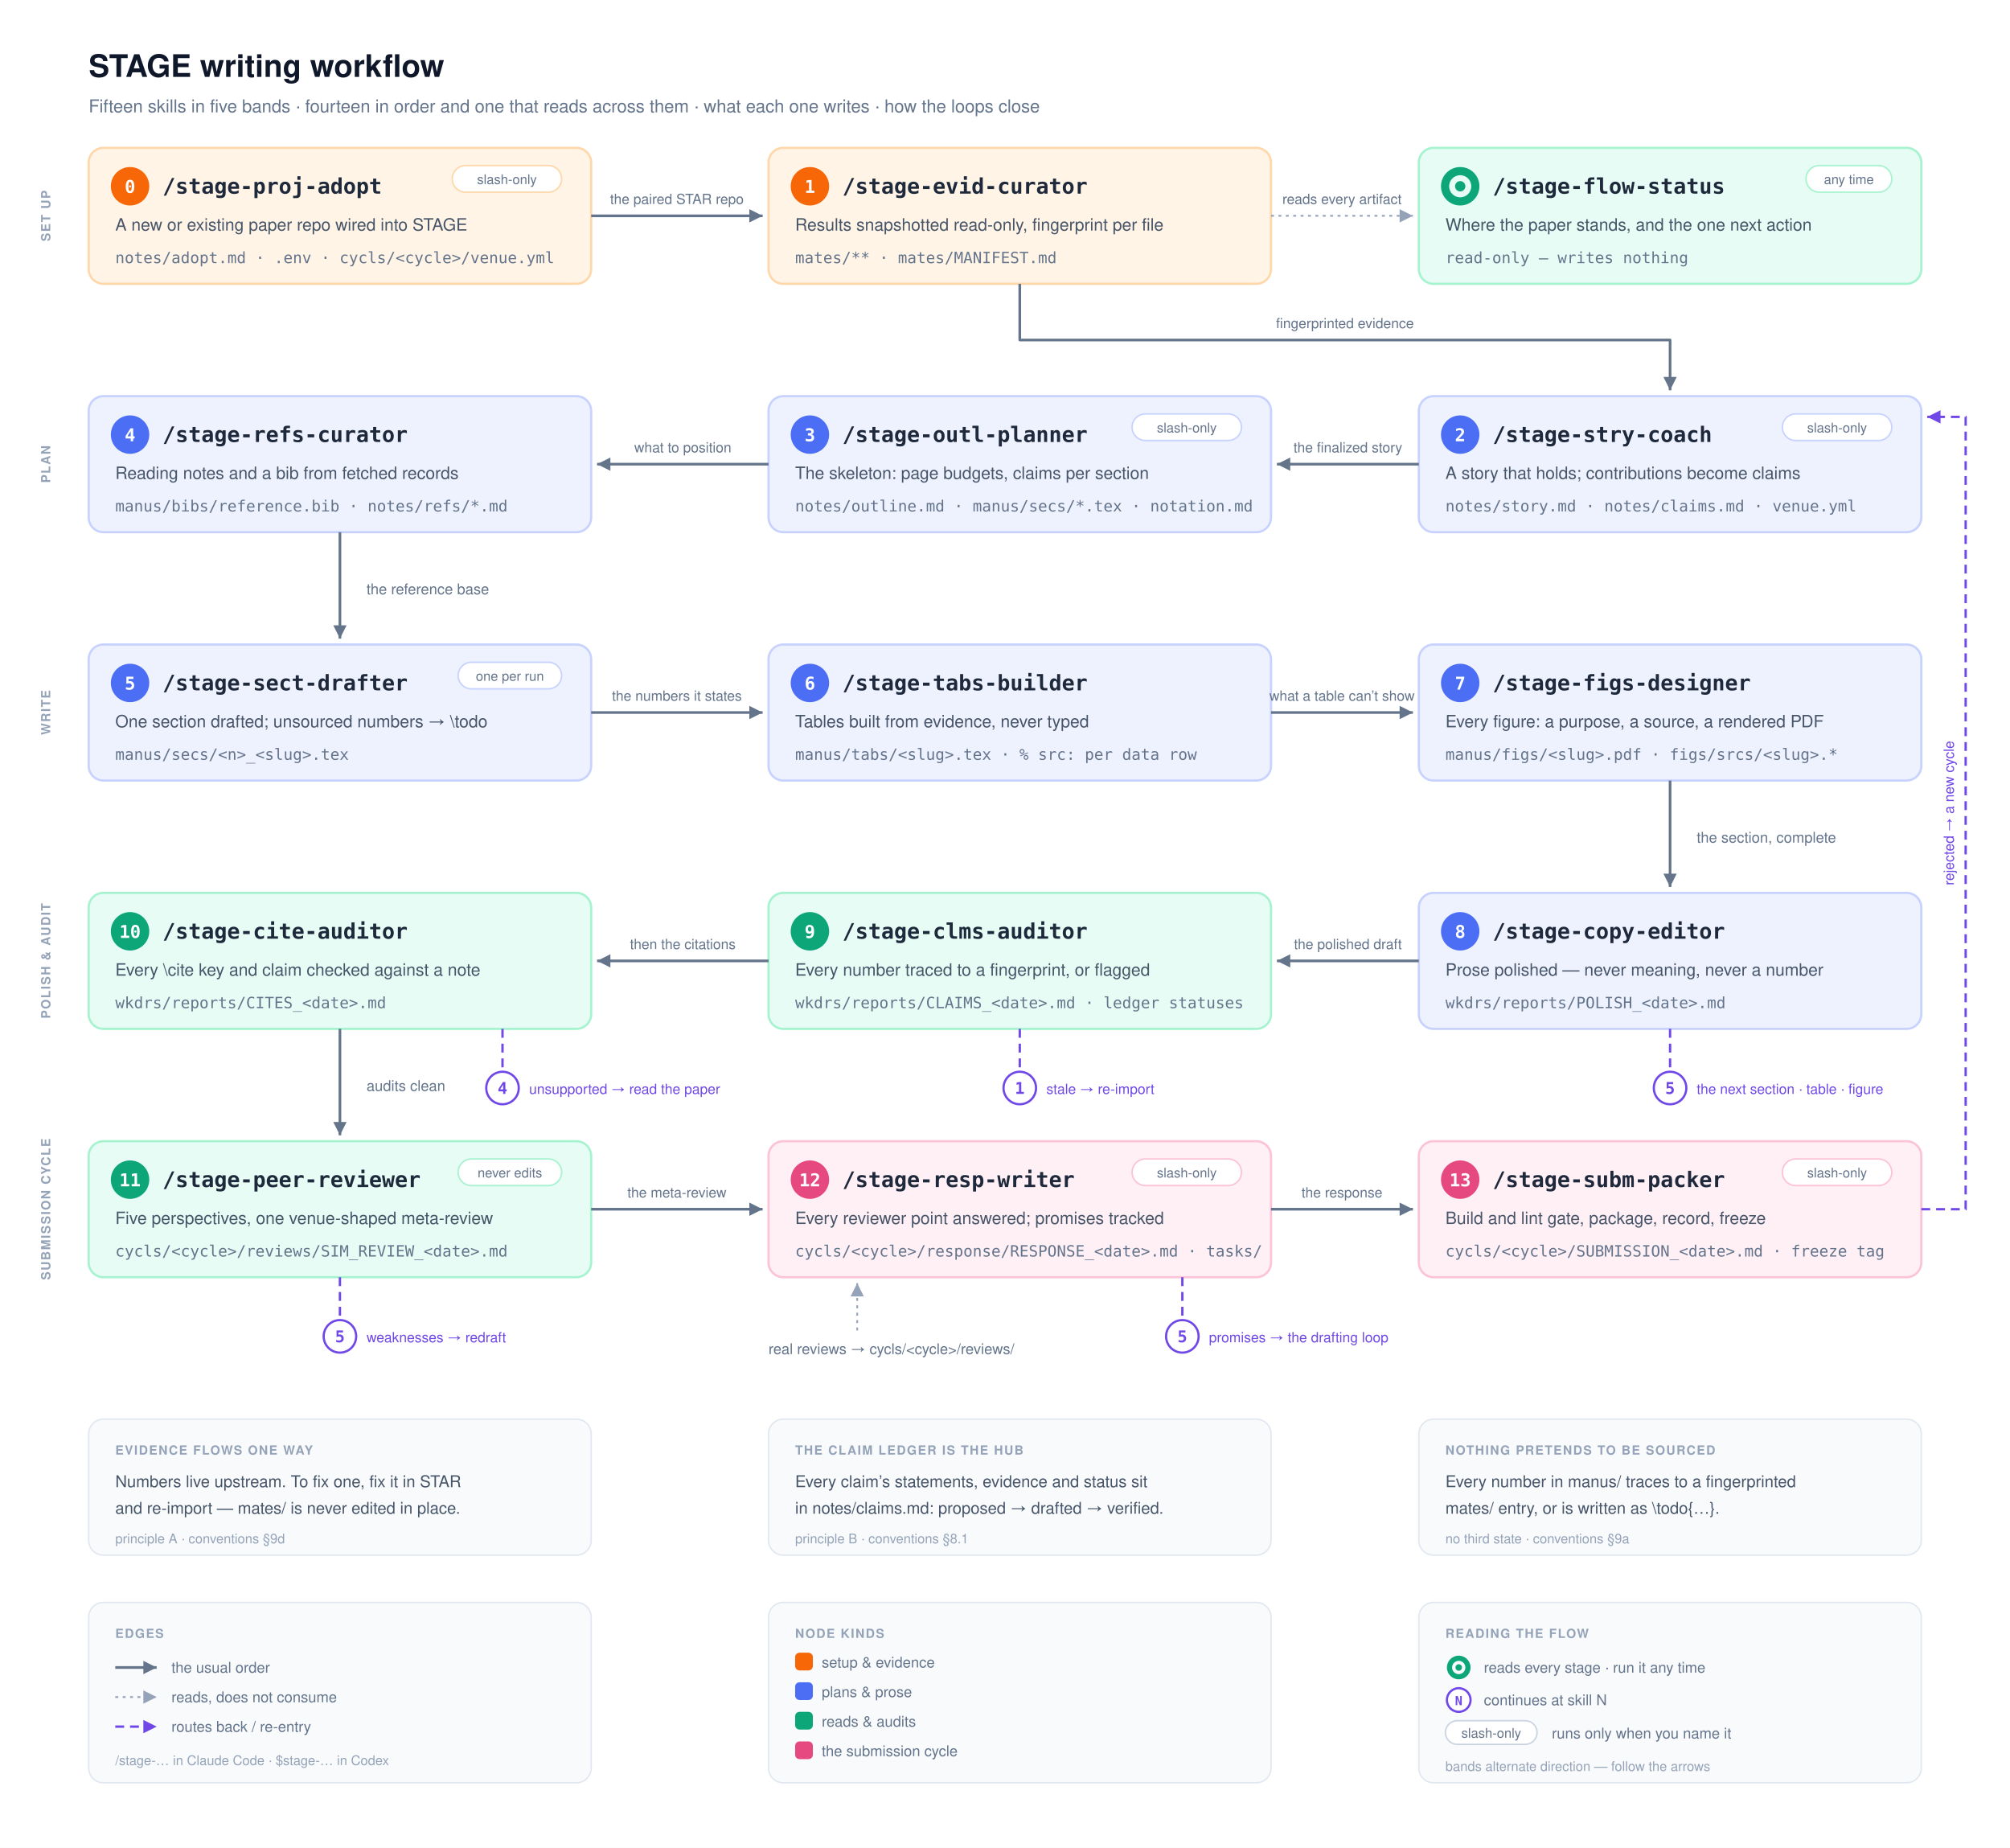
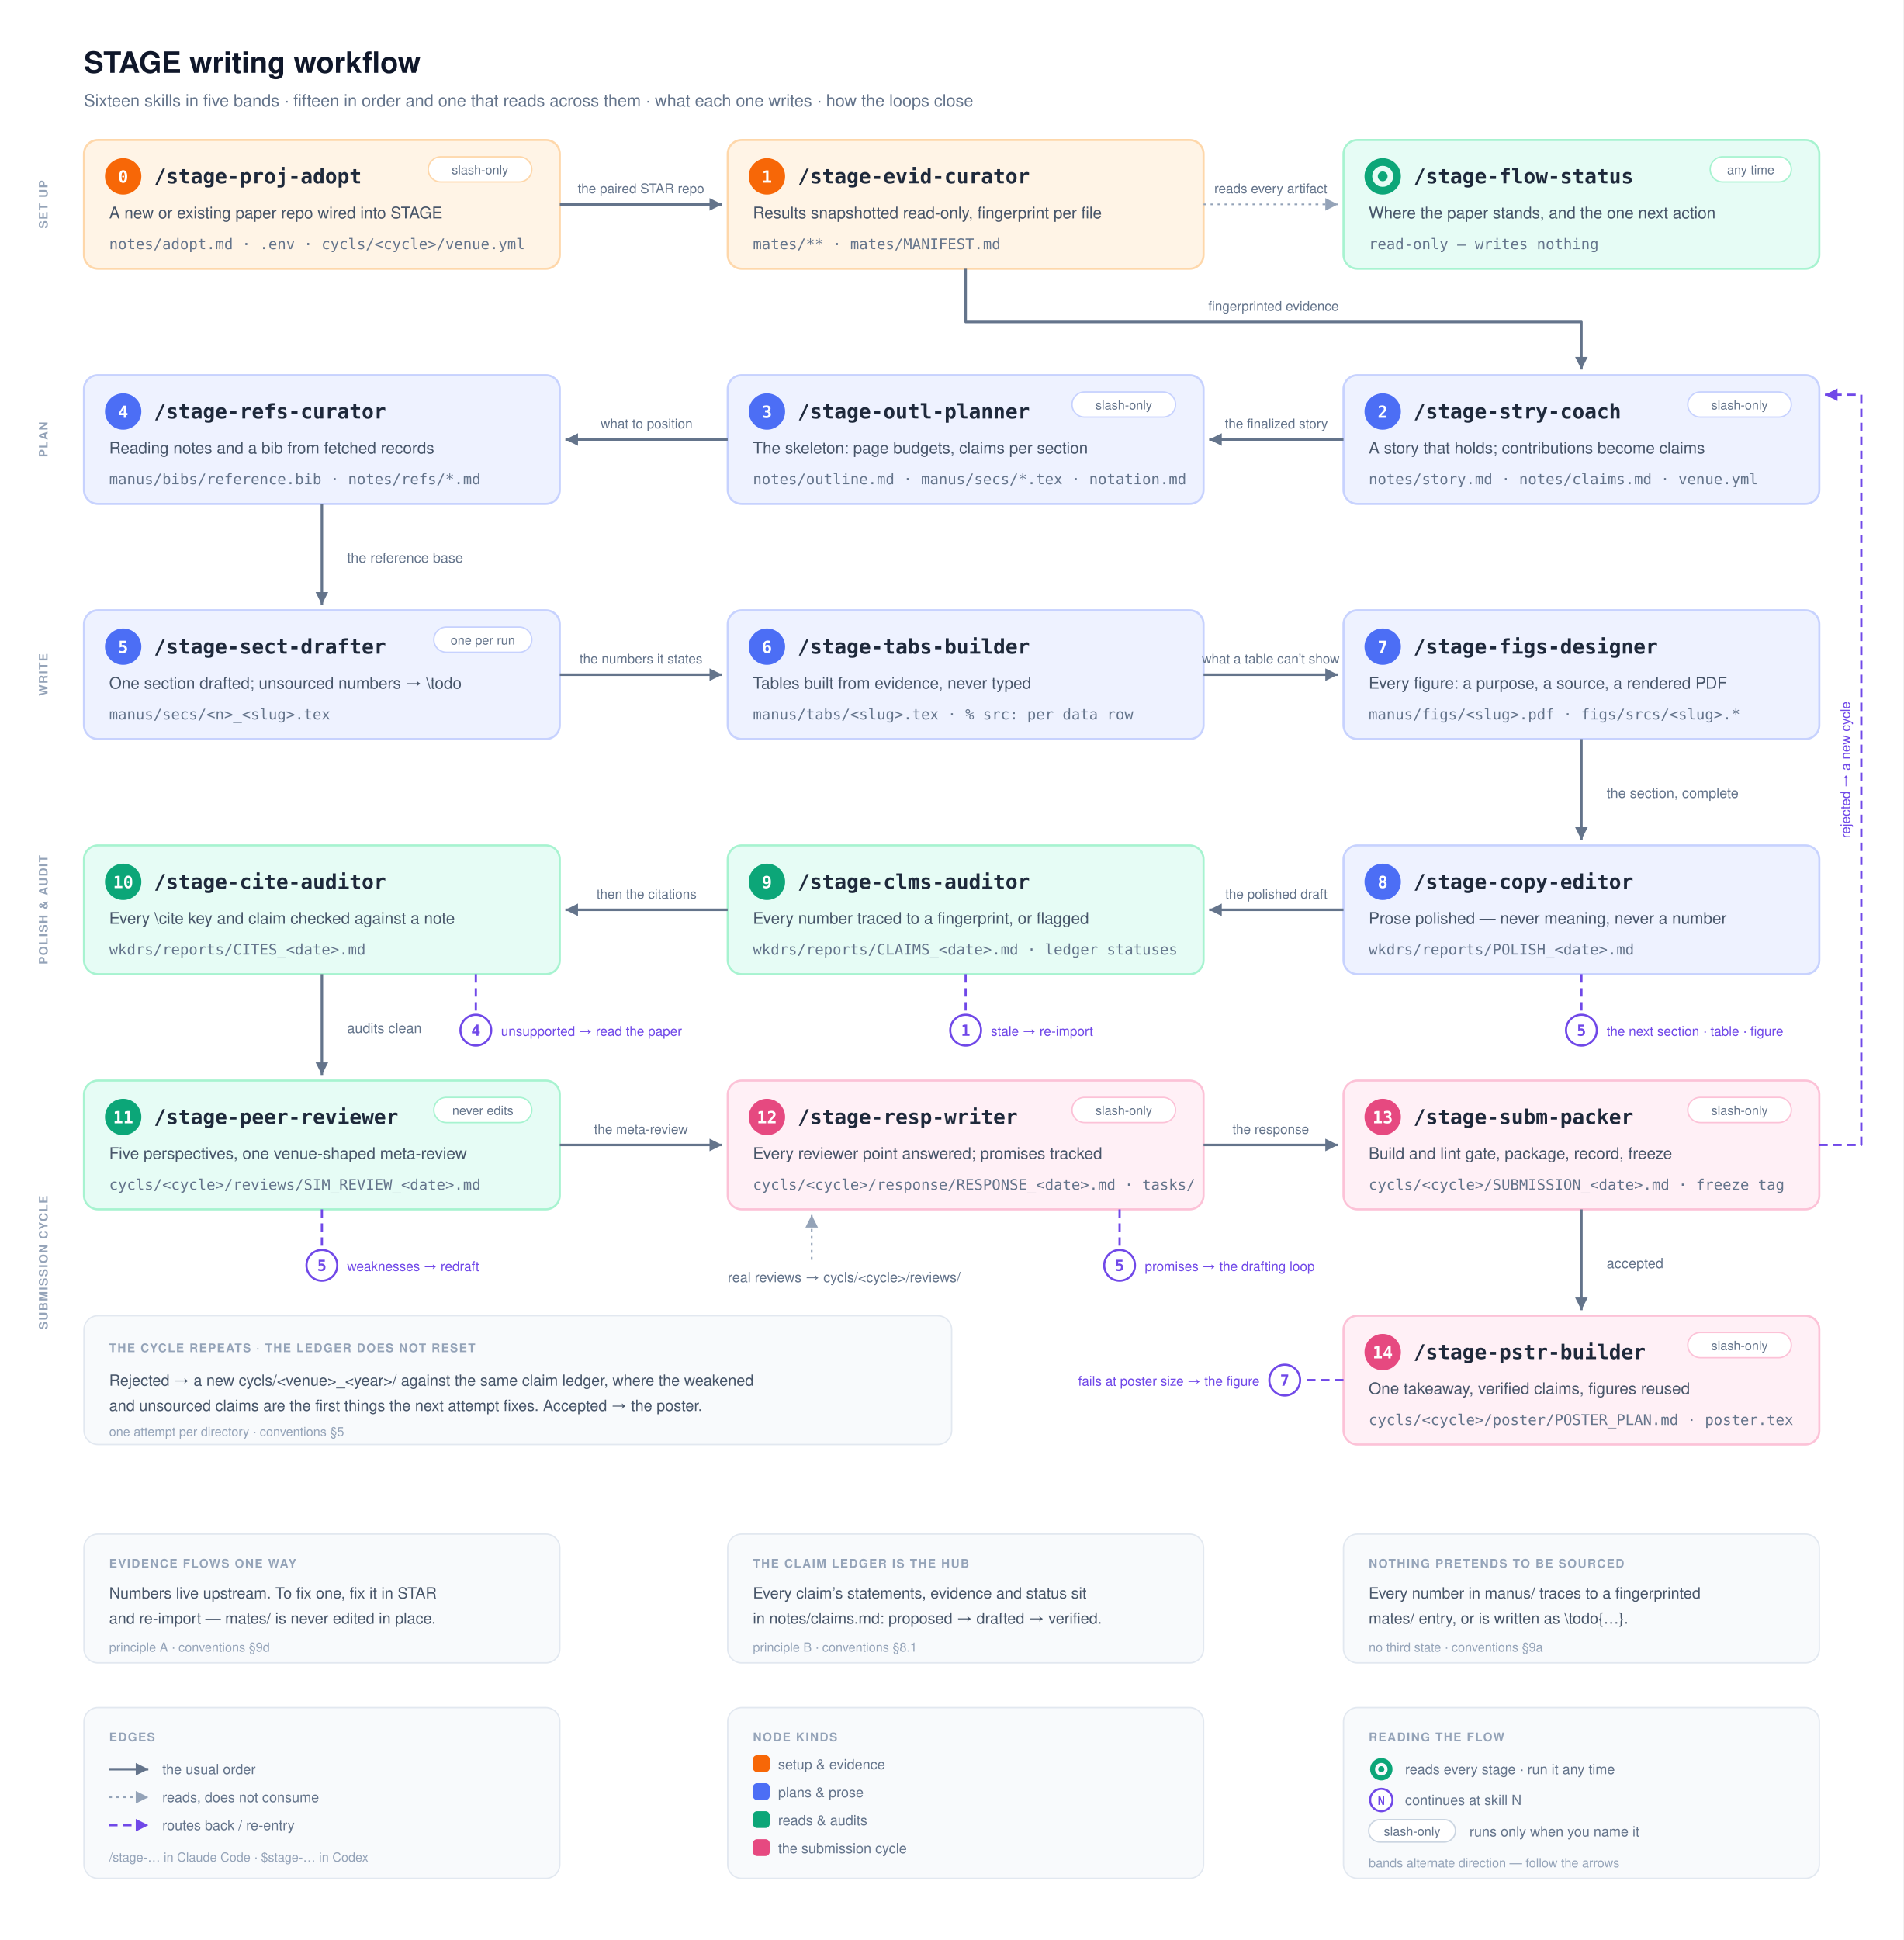
- <svg xmlns="http://www.w3.org/2000/svg" viewBox="0 0 1360 1250" width="1360" height="1250" font-family="-apple-system, BlinkMacSystemFont, 'Segoe UI', Helvetica, Arial, sans-serif">
+ <svg xmlns="http://www.w3.org/2000/svg" viewBox="0 0 1360 1386" width="1360" height="1386" font-family="-apple-system, BlinkMacSystemFont, 'Segoe UI', Helvetica, Arial, sans-serif">
  <defs>
    <style>
      .nt { font-family: Menlo, ui-monospace, SFMono-Regular, Consolas, monospace; font-size: 14.5px; font-weight: 600; fill: #1e293b; }
      .np { font-size: 11.5px; fill: #475569; }
      .no { font-family: Menlo, ui-monospace, SFMono-Regular, Consolas, monospace; font-size: 10.5px; fill: #64748b; }
      .bn { font-family: Menlo, ui-monospace, SFMono-Regular, Consolas, monospace; font-size: 12px; font-weight: 700; fill: #ffffff; text-anchor: middle; }
      .tag { font-size: 9px; fill: #64748b; text-anchor: middle; }
      .el { font-size: 10px; fill: #64748b; }
      .elc { font-size: 9.5px; fill: #64748b; text-anchor: middle; }
      .lv { font-size: 9.5px; fill: #7048e8; }
      .lvc { font-size: 9.5px; fill: #7048e8; text-anchor: middle; }
      .spine { fill: none; stroke: #64748b; stroke-width: 1.8; stroke-linejoin: round; }
      .loop { fill: none; stroke: #7048e8; stroke-width: 1.6; stroke-dasharray: 6 4; stroke-linejoin: round; }
      .stub { fill: none; stroke: #7048e8; stroke-width: 1.6; stroke-dasharray: 6 4; }
      .read { fill: none; stroke: #94a3b8; stroke-width: 1.2; stroke-dasharray: 2 3; stroke-linejoin: round; }
      .ah { fill: #64748b; }
      .ahr { fill: #94a3b8; }
      .ahv { fill: #7048e8; }
      .jn { font-family: Menlo, ui-monospace, SFMono-Regular, Consolas, monospace; font-size: 11px; font-weight: 700; fill: #7048e8; text-anchor: middle; }
      .lh { font-size: 8.5px; font-weight: 700; fill: #94a3b8; letter-spacing: 0.09em; }
      .bl { font-size: 8.5px; font-weight: 700; fill: #94a3b8; letter-spacing: 0.09em; text-anchor: middle; }
      .ef { font-size: 9px; fill: #94a3b8; }
      .cb { font-size: 11px; fill: #475569; }
    </style>
  </defs>
-   <rect x="0" y="0" width="1360" height="1250" fill="#ffffff" />
+   <rect x="0" y="0" width="1360" height="1386" fill="#ffffff" />
  <text x="60" y="52" font-size="21" font-weight="700" fill="#0f172a">STAGE writing workflow</text>
-   <text x="60" y="76" font-size="12" fill="#64748b">Fifteen skills in five bands · fourteen in order and one that reads across them · what each one writes · how the loops close</text>
+   <text x="60" y="76" font-size="12" fill="#64748b">Sixteen skills in five bands · fifteen in order and one that reads across them · what each one writes · how the loops close</text>
  <text class="bl" x="34" y="146" transform="rotate(-90 34 146)">SET UP</text>
  <text class="bl" x="34" y="314" transform="rotate(-90 34 314)">PLAN</text>
  <text class="bl" x="34" y="482" transform="rotate(-90 34 482)">WRITE</text>
  <text class="bl" x="34" y="650" transform="rotate(-90 34 650)">POLISH &amp; AUDIT</text>
-   <text class="bl" x="34" y="818" transform="rotate(-90 34 818)">SUBMISSION CYCLE</text>
+   <text class="bl" x="34" y="902" transform="rotate(-90 34 902)">SUBMISSION CYCLE</text>
  <rect x="60" y="100" width="340" height="92" rx="10" fill="#fff4e6" stroke="#fed7aa" stroke-width="1.5" />
  <circle cx="88" cy="126" r="13" fill="#f76707" />
  <text class="bn" x="88" y="130.5">0</text>
  <text class="nt" x="110" y="131">/stage-proj-adopt</text>
  <rect x="306" y="112" width="74" height="18" rx="9" fill="#ffffff" stroke="#fed7aa" />
  <text class="tag" x="343" y="124.5">slash-only</text>
  <text class="np" x="78" y="156">A new or existing paper repo wired into STAGE</text>
  <text class="no" x="78" y="178">notes/adopt.md · .env · cycls/&lt;cycle&gt;/venue.yml</text>
  <rect x="520" y="100" width="340" height="92" rx="10" fill="#fff4e6" stroke="#fed7aa" stroke-width="1.5" />
  <circle cx="548" cy="126" r="13" fill="#f76707" />
  <text class="bn" x="548" y="130.5">1</text>
  <text class="nt" x="570" y="131">/stage-evid-curator</text>
  <text class="np" x="538" y="156">Results snapshotted read-only, fingerprint per file</text>
  <text class="no" x="538" y="178">mates/** · mates/MANIFEST.md</text>
  <rect x="960" y="100" width="340" height="92" rx="10" fill="#e6fcf5" stroke="#a7f3d0" stroke-width="1.5" />
  <circle cx="988" cy="126" r="13" fill="#0ca678" />
  <circle cx="988" cy="126" r="7.5" fill="#e6fcf5" />
  <circle cx="988" cy="126" r="3.5" fill="#0ca678" />
  <text class="nt" x="1010" y="131">/stage-flow-status</text>
  <rect x="1222" y="112" width="58" height="18" rx="9" fill="#ffffff" stroke="#a7f3d0" />
  <text class="tag" x="1251" y="124.5">any time</text>
  <text class="np" x="978" y="156">Where the paper stands, and the one next action</text>
  <text class="no" x="978" y="178">read-only — writes nothing</text>
  <rect x="960" y="268" width="340" height="92" rx="10" fill="#eef2ff" stroke="#c7d2fe" stroke-width="1.5" />
  <circle cx="988" cy="294" r="13" fill="#4c6ef5" />
  <text class="bn" x="988" y="298.5">2</text>
  <text class="nt" x="1010" y="299">/stage-stry-coach</text>
  <rect x="1206" y="280" width="74" height="18" rx="9" fill="#ffffff" stroke="#c7d2fe" />
  <text class="tag" x="1243" y="292.5">slash-only</text>
  <text class="np" x="978" y="324">A story that holds; contributions become claims</text>
  <text class="no" x="978" y="346">notes/story.md · notes/claims.md · venue.yml</text>
  <rect x="520" y="268" width="340" height="92" rx="10" fill="#eef2ff" stroke="#c7d2fe" stroke-width="1.5" />
  <circle cx="548" cy="294" r="13" fill="#4c6ef5" />
  <text class="bn" x="548" y="298.5">3</text>
  <text class="nt" x="570" y="299">/stage-outl-planner</text>
  <rect x="766" y="280" width="74" height="18" rx="9" fill="#ffffff" stroke="#c7d2fe" />
  <text class="tag" x="803" y="292.5">slash-only</text>
  <text class="np" x="538" y="324">The skeleton: page budgets, claims per section</text>
  <text class="no" x="538" y="346">notes/outline.md · manus/secs/*.tex · notation.md</text>
  <rect x="60" y="268" width="340" height="92" rx="10" fill="#eef2ff" stroke="#c7d2fe" stroke-width="1.5" />
  <circle cx="88" cy="294" r="13" fill="#4c6ef5" />
  <text class="bn" x="88" y="298.5">4</text>
  <text class="nt" x="110" y="299">/stage-refs-curator</text>
  <text class="np" x="78" y="324">Reading notes and a bib from fetched records</text>
  <text class="no" x="78" y="346">manus/bibs/reference.bib · notes/refs/*.md</text>
  <rect x="60" y="436" width="340" height="92" rx="10" fill="#eef2ff" stroke="#c7d2fe" stroke-width="1.5" />
  <circle cx="88" cy="462" r="13" fill="#4c6ef5" />
  <text class="bn" x="88" y="466.5">5</text>
  <text class="nt" x="110" y="467">/stage-sect-drafter</text>
  <rect x="310" y="448" width="70" height="18" rx="9" fill="#ffffff" stroke="#c7d2fe" />
  <text class="tag" x="345" y="460.5">one per run</text>
  <text class="np" x="78" y="492">One section drafted; unsourced numbers → \todo</text>
  <text class="no" x="78" y="514">manus/secs/&lt;n&gt;_&lt;slug&gt;.tex</text>
  <rect x="520" y="436" width="340" height="92" rx="10" fill="#eef2ff" stroke="#c7d2fe" stroke-width="1.5" />
  <circle cx="548" cy="462" r="13" fill="#4c6ef5" />
  <text class="bn" x="548" y="466.5">6</text>
  <text class="nt" x="570" y="467">/stage-tabs-builder</text>
  <text class="np" x="538" y="492">Tables built from evidence, never typed</text>
  <text class="no" x="538" y="514">manus/tabs/&lt;slug&gt;.tex · % src: per data row</text>
  <rect x="960" y="436" width="340" height="92" rx="10" fill="#eef2ff" stroke="#c7d2fe" stroke-width="1.5" />
  <circle cx="988" cy="462" r="13" fill="#4c6ef5" />
  <text class="bn" x="988" y="466.5">7</text>
  <text class="nt" x="1010" y="467">/stage-figs-designer</text>
  <text class="np" x="978" y="492">Every figure: a purpose, a source, a rendered PDF</text>
  <text class="no" x="978" y="514">manus/figs/&lt;slug&gt;.pdf · figs/srcs/&lt;slug&gt;.*</text>
  <rect x="960" y="604" width="340" height="92" rx="10" fill="#eef2ff" stroke="#c7d2fe" stroke-width="1.5" />
  <circle cx="988" cy="630" r="13" fill="#4c6ef5" />
  <text class="bn" x="988" y="634.5">8</text>
  <text class="nt" x="1010" y="635">/stage-copy-editor</text>
  <text class="np" x="978" y="660">Prose polished — never meaning, never a number</text>
  <text class="no" x="978" y="682">wkdrs/reports/POLISH_&lt;date&gt;.md</text>
  <rect x="520" y="604" width="340" height="92" rx="10" fill="#e6fcf5" stroke="#a7f3d0" stroke-width="1.5" />
  <circle cx="548" cy="630" r="13" fill="#0ca678" />
  <text class="bn" x="548" y="634.5">9</text>
  <text class="nt" x="570" y="635">/stage-clms-auditor</text>
  <text class="np" x="538" y="660">Every number traced to a fingerprint, or flagged</text>
  <text class="no" x="538" y="682">wkdrs/reports/CLAIMS_&lt;date&gt;.md · ledger statuses</text>
  <rect x="60" y="604" width="340" height="92" rx="10" fill="#e6fcf5" stroke="#a7f3d0" stroke-width="1.5" />
  <circle cx="88" cy="630" r="13" fill="#0ca678" />
  <text class="bn" x="88" y="634.5">10</text>
  <text class="nt" x="110" y="635">/stage-cite-auditor</text>
  <text class="np" x="78" y="660">Every \cite key and claim checked against a note</text>
  <text class="no" x="78" y="682">wkdrs/reports/CITES_&lt;date&gt;.md</text>
  <rect x="60" y="772" width="340" height="92" rx="10" fill="#e6fcf5" stroke="#a7f3d0" stroke-width="1.5" />
  <circle cx="88" cy="798" r="13" fill="#0ca678" />
  <text class="bn" x="88" y="802.5">11</text>
  <text class="nt" x="110" y="803">/stage-peer-reviewer</text>
  <rect x="310" y="784" width="70" height="18" rx="9" fill="#ffffff" stroke="#a7f3d0" />
  <text class="tag" x="345" y="796.5">never edits</text>
  <text class="np" x="78" y="828">Five perspectives, one venue-shaped meta-review</text>
  <text class="no" x="78" y="850">cycls/&lt;cycle&gt;/reviews/SIM_REVIEW_&lt;date&gt;.md</text>
  <rect x="520" y="772" width="340" height="92" rx="10" fill="#fff0f6" stroke="#fcc2d7" stroke-width="1.5" />
  <circle cx="548" cy="798" r="13" fill="#e64980" />
  <text class="bn" x="548" y="802.5">12</text>
  <text class="nt" x="570" y="803">/stage-resp-writer</text>
  <rect x="766" y="784" width="74" height="18" rx="9" fill="#ffffff" stroke="#fcc2d7" />
  <text class="tag" x="803" y="796.5">slash-only</text>
  <text class="np" x="538" y="828">Every reviewer point answered; promises tracked</text>
  <text class="no" x="538" y="850">cycls/&lt;cycle&gt;/response/RESPONSE_&lt;date&gt;.md · tasks/</text>
  <rect x="960" y="772" width="340" height="92" rx="10" fill="#fff0f6" stroke="#fcc2d7" stroke-width="1.5" />
  <circle cx="988" cy="798" r="13" fill="#e64980" />
  <text class="bn" x="988" y="802.5">13</text>
  <text class="nt" x="1010" y="803">/stage-subm-packer</text>
  <rect x="1206" y="784" width="74" height="18" rx="9" fill="#ffffff" stroke="#fcc2d7" />
  <text class="tag" x="1243" y="796.5">slash-only</text>
  <text class="np" x="978" y="828">Build and lint gate, package, record, freeze</text>
  <text class="no" x="978" y="850">cycls/&lt;cycle&gt;/SUBMISSION_&lt;date&gt;.md · freeze tag</text>
+   <rect x="60" y="940" width="620" height="92" rx="10" fill="#f8fafc" stroke="#e2e8f0" />
+   <text class="lh" x="78" y="966">THE CYCLE REPEATS · THE LEDGER DOES NOT RESET</text>
+   <text class="cb" x="78" y="990">Rejected → a new cycls/&lt;venue&gt;_&lt;year&gt;/ against the same claim ledger, where the weakened</text>
+   <text class="cb" x="78" y="1008">and unsourced claims are the first things the next attempt fixes. Accepted → the poster.</text>
+   <text class="ef" x="78" y="1026">one attempt per directory · conventions §5</text>
+   <rect x="960" y="940" width="340" height="92" rx="10" fill="#fff0f6" stroke="#fcc2d7" stroke-width="1.5" />
+   <circle cx="988" cy="966" r="13" fill="#e64980" />
+   <text class="bn" x="988" y="970.5">14</text>
+   <text class="nt" x="1010" y="971">/stage-pstr-builder</text>
+   <rect x="1206" y="952" width="74" height="18" rx="9" fill="#ffffff" stroke="#fcc2d7" />
+   <text class="tag" x="1243" y="964.5">slash-only</text>
+   <text class="np" x="978" y="996">One takeaway, verified claims, figures reused</text>
+   <text class="no" x="978" y="1018">cycls/&lt;cycle&gt;/poster/POSTER_PLAN.md · poster.tex</text>
  <path class="spine" d="M400,146 L516,146" />
  <path class="ah" d="M516,146 L507,141.5 L507,150.5 Z" />
  <text class="elc" x="458" y="138">the paired STAR repo</text>
  <path class="read" d="M860,146 L956,146" />
  <path class="ahr" d="M956,146 L947,141.5 L947,150.5 Z" />
  <text class="elc" x="908" y="138">reads every artifact</text>
  <path class="spine" d="M960,314 L864,314" />
  <path class="ah" d="M864,314 L873,309.5 L873,318.5 Z" />
  <text class="elc" x="912" y="306">the finalized story</text>
  <path class="spine" d="M520,314 L404,314" />
  <path class="ah" d="M404,314 L413,309.5 L413,318.5 Z" />
  <text class="elc" x="462" y="306">what to position</text>
  <path class="spine" d="M400,482 L516,482" />
  <path class="ah" d="M516,482 L507,477.5 L507,486.5 Z" />
  <text class="elc" x="458" y="474">the numbers it states</text>
  <path class="spine" d="M860,482 L956,482" />
  <path class="ah" d="M956,482 L947,477.5 L947,486.5 Z" />
  <text class="elc" x="908" y="474">what a table can’t show</text>
  <path class="spine" d="M960,650 L864,650" />
  <path class="ah" d="M864,650 L873,645.5 L873,654.5 Z" />
  <text class="elc" x="912" y="642">the polished draft</text>
  <path class="spine" d="M520,650 L404,650" />
  <path class="ah" d="M404,650 L413,645.5 L413,654.5 Z" />
  <text class="elc" x="462" y="642">then the citations</text>
  <path class="spine" d="M400,818 L516,818" />
  <path class="ah" d="M516,818 L507,813.5 L507,822.5 Z" />
  <text class="elc" x="458" y="810">the meta-review</text>
  <path class="spine" d="M860,818 L956,818" />
  <path class="ah" d="M956,818 L947,813.5 L947,822.5 Z" />
  <text class="elc" x="908" y="810">the response</text>
  <path class="spine" d="M690,192 L690,230 L1130,230 L1130,264" />
  <path class="ah" d="M1130,264 L1125.5,255 L1134.5,255 Z" />
  <text class="elc" x="910" y="222">fingerprinted evidence</text>
  <path class="spine" d="M230,360 L230,432" />
  <path class="ah" d="M230,432 L225.5,423 L234.5,423 Z" />
  <text class="el" x="248" y="402">the reference base</text>
  <path class="spine" d="M1130,528 L1130,600" />
  <path class="ah" d="M1130,600 L1125.5,591 L1134.5,591 Z" />
  <text class="el" x="1148" y="570">the section, complete</text>
  <path class="spine" d="M230,696 L230,768" />
  <path class="ah" d="M230,768 L225.5,759 L234.5,759 Z" />
  <text class="el" x="248" y="738">audits clean</text>
  <path class="read" d="M580,900 L580,868" />
  <path class="ahr" d="M580,868 L575.5,877 L584.5,877 Z" />
  <text class="el" x="520" y="916">real reviews → cycls/&lt;cycle&gt;/reviews/</text>
+   <path class="spine" d="M1130,864 L1130,936" />
+   <path class="ah" d="M1130,936 L1125.5,927 L1134.5,927 Z" />
+   <text class="el" x="1148" y="906">accepted</text>
  <path class="loop" d="M1300,818 L1330,818 L1330,282 L1304,282" />
  <path class="ahv" d="M1304,282 L1313,277.5 L1313,286.5 Z" />
  <text class="lvc" x="1322" y="550" transform="rotate(-90 1322 550)">rejected → a new cycle</text>
  <path class="stub" d="M1130,696 L1130,722" />
  <circle cx="1130" cy="736" r="11" fill="#ffffff" stroke="#7048e8" stroke-width="1.5" />
  <text class="jn" x="1130" y="740">5</text>
  <text class="lv" x="1148" y="740">the next section · table · figure</text>
  <path class="stub" d="M690,696 L690,722" />
  <circle cx="690" cy="736" r="11" fill="#ffffff" stroke="#7048e8" stroke-width="1.5" />
  <text class="jn" x="690" y="740">1</text>
  <text class="lv" x="708" y="740">stale → re-import</text>
  <path class="stub" d="M340,696 L340,722" />
  <circle cx="340" cy="736" r="11" fill="#ffffff" stroke="#7048e8" stroke-width="1.5" />
  <text class="jn" x="340" y="740">4</text>
  <text class="lv" x="358" y="740">unsupported → read the paper</text>
  <path class="stub" d="M230,864 L230,890" />
  <circle cx="230" cy="904" r="11" fill="#ffffff" stroke="#7048e8" stroke-width="1.5" />
  <text class="jn" x="230" y="908">5</text>
  <text class="lv" x="248" y="908">weaknesses → redraft</text>
  <path class="stub" d="M800,864 L800,890" />
  <circle cx="800" cy="904" r="11" fill="#ffffff" stroke="#7048e8" stroke-width="1.5" />
  <text class="jn" x="800" y="908">5</text>
  <text class="lv" x="818" y="908">promises → the drafting loop</text>
-   <rect x="60" y="960" width="340" height="92" rx="10" fill="#f8fafc" stroke="#e2e8f0" />
-   <text class="lh" x="78" y="984">EVIDENCE FLOWS ONE WAY</text>
-   <text class="cb" x="78" y="1006">Numbers live upstream. To fix one, fix it in STAR</text>
-   <text class="cb" x="78" y="1024">and re-import — mates/ is never edited in place.</text>
-   <text class="ef" x="78" y="1044">principle A · conventions §9d</text>
-   <rect x="520" y="960" width="340" height="92" rx="10" fill="#f8fafc" stroke="#e2e8f0" />
-   <text class="lh" x="538" y="984">THE CLAIM LEDGER IS THE HUB</text>
-   <text class="cb" x="538" y="1006">Every claim’s statements, evidence and status sit</text>
-   <text class="cb" x="538" y="1024">in notes/claims.md: proposed → drafted → verified.</text>
-   <text class="ef" x="538" y="1044">principle B · conventions §8.1</text>
-   <rect x="960" y="960" width="340" height="92" rx="10" fill="#f8fafc" stroke="#e2e8f0" />
-   <text class="lh" x="978" y="984">NOTHING PRETENDS TO BE SOURCED</text>
-   <text class="cb" x="978" y="1006">Every number in manus/ traces to a fingerprinted</text>
-   <text class="cb" x="978" y="1024">mates/ entry, or is written as \todo{…}.</text>
-   <text class="ef" x="978" y="1044">no third state · conventions §9a</text>
-   <rect x="60" y="1084" width="340" height="122" rx="10" fill="#f8fafc" stroke="#e2e8f0" />
-   <text class="lh" x="78" y="1108">EDGES</text>
-   <path class="spine" d="M78,1128 L106,1128" />
-   <path class="ah" d="M106,1128 L97,1123.5 L97,1132.5 Z" />
-   <text class="el" x="116" y="1131.5">the usual order</text>
-   <path class="read" d="M78,1148 L106,1148" />
-   <path class="ahr" d="M106,1148 L97,1143.5 L97,1152.5 Z" />
-   <text class="el" x="116" y="1151.5">reads, does not consume</text>
-   <path class="loop" d="M78,1168 L106,1168" />
-   <path class="ahv" d="M106,1168 L97,1163.5 L97,1172.5 Z" />
-   <text class="el" x="116" y="1171.5">routes back / re-entry</text>
-   <text class="ef" x="78" y="1194">/stage-… in Claude Code · $stage-… in Codex</text>
-   <rect x="520" y="1084" width="340" height="122" rx="10" fill="#f8fafc" stroke="#e2e8f0" />
-   <text class="lh" x="538" y="1108">NODE KINDS</text>
-   <rect x="538" y="1118" width="12" height="12" rx="3" fill="#f76707" />
-   <text class="el" x="556" y="1128">setup &amp; evidence</text>
-   <rect x="538" y="1138" width="12" height="12" rx="3" fill="#4c6ef5" />
-   <text class="el" x="556" y="1148">plans &amp; prose</text>
-   <rect x="538" y="1158" width="12" height="12" rx="3" fill="#0ca678" />
-   <text class="el" x="556" y="1168">reads &amp; audits</text>
-   <rect x="538" y="1178" width="12" height="12" rx="3" fill="#e64980" />
-   <text class="el" x="556" y="1188">the submission cycle</text>
-   <rect x="960" y="1084" width="340" height="122" rx="10" fill="#f8fafc" stroke="#e2e8f0" />
-   <text class="lh" x="978" y="1108">READING THE FLOW</text>
-   <circle cx="987" cy="1128" r="8" fill="#0ca678" />
-   <circle cx="987" cy="1128" r="4.5" fill="#f8fafc" />
-   <circle cx="987" cy="1128" r="2.2" fill="#0ca678" />
-   <text class="el" x="1004" y="1131.5">reads every stage · run it any time</text>
-   <circle cx="987" cy="1150" r="8" fill="#ffffff" stroke="#7048e8" stroke-width="1.5" />
-   <text class="jn" x="987" y="1153.5" style="font-size:8.5px">N</text>
-   <text class="el" x="1004" y="1153.5">continues at skill N</text>
-   <rect x="978" y="1164" width="62" height="16" rx="8" fill="#ffffff" stroke="#cbd5e1" />
-   <text class="tag" x="1009" y="1175.5">slash-only</text>
-   <text class="el" x="1050" y="1176">runs only when you name it</text>
-   <text class="ef" x="978" y="1198">bands alternate direction — follow the arrows</text>
+   <path class="stub" d="M960,986 L930,986" />
+   <circle cx="918" cy="986" r="11" fill="#ffffff" stroke="#7048e8" stroke-width="1.5" />
+   <text class="jn" x="918" y="990">7</text>
+   <text class="lv" x="900" y="990" text-anchor="end">fails at poster size → the figure</text>
+   <rect x="60" y="1096" width="340" height="92" rx="10" fill="#f8fafc" stroke="#e2e8f0" />
+   <text class="lh" x="78" y="1120">EVIDENCE FLOWS ONE WAY</text>
+   <text class="cb" x="78" y="1142">Numbers live upstream. To fix one, fix it in STAR</text>
+   <text class="cb" x="78" y="1160">and re-import — mates/ is never edited in place.</text>
+   <text class="ef" x="78" y="1180">principle A · conventions §9d</text>
+   <rect x="520" y="1096" width="340" height="92" rx="10" fill="#f8fafc" stroke="#e2e8f0" />
+   <text class="lh" x="538" y="1120">THE CLAIM LEDGER IS THE HUB</text>
+   <text class="cb" x="538" y="1142">Every claim’s statements, evidence and status sit</text>
+   <text class="cb" x="538" y="1160">in notes/claims.md: proposed → drafted → verified.</text>
+   <text class="ef" x="538" y="1180">principle B · conventions §8.1</text>
+   <rect x="960" y="1096" width="340" height="92" rx="10" fill="#f8fafc" stroke="#e2e8f0" />
+   <text class="lh" x="978" y="1120">NOTHING PRETENDS TO BE SOURCED</text>
+   <text class="cb" x="978" y="1142">Every number in manus/ traces to a fingerprinted</text>
+   <text class="cb" x="978" y="1160">mates/ entry, or is written as \todo{…}.</text>
+   <text class="ef" x="978" y="1180">no third state · conventions §9a</text>
+   <rect x="60" y="1220" width="340" height="122" rx="10" fill="#f8fafc" stroke="#e2e8f0" />
+   <text class="lh" x="78" y="1244">EDGES</text>
+   <path class="spine" d="M78,1264 L106,1264" />
+   <path class="ah" d="M106,1264 L97,1259.5 L97,1268.5 Z" />
+   <text class="el" x="116" y="1267.5">the usual order</text>
+   <path class="read" d="M78,1284 L106,1284" />
+   <path class="ahr" d="M106,1284 L97,1279.5 L97,1288.5 Z" />
+   <text class="el" x="116" y="1287.5">reads, does not consume</text>
+   <path class="loop" d="M78,1304 L106,1304" />
+   <path class="ahv" d="M106,1304 L97,1299.5 L97,1308.5 Z" />
+   <text class="el" x="116" y="1307.5">routes back / re-entry</text>
+   <text class="ef" x="78" y="1330">/stage-… in Claude Code · $stage-… in Codex</text>
+   <rect x="520" y="1220" width="340" height="122" rx="10" fill="#f8fafc" stroke="#e2e8f0" />
+   <text class="lh" x="538" y="1244">NODE KINDS</text>
+   <rect x="538" y="1254" width="12" height="12" rx="3" fill="#f76707" />
+   <text class="el" x="556" y="1264">setup &amp; evidence</text>
+   <rect x="538" y="1274" width="12" height="12" rx="3" fill="#4c6ef5" />
+   <text class="el" x="556" y="1284">plans &amp; prose</text>
+   <rect x="538" y="1294" width="12" height="12" rx="3" fill="#0ca678" />
+   <text class="el" x="556" y="1304">reads &amp; audits</text>
+   <rect x="538" y="1314" width="12" height="12" rx="3" fill="#e64980" />
+   <text class="el" x="556" y="1324">the submission cycle</text>
+   <rect x="960" y="1220" width="340" height="122" rx="10" fill="#f8fafc" stroke="#e2e8f0" />
+   <text class="lh" x="978" y="1244">READING THE FLOW</text>
+   <circle cx="987" cy="1264" r="8" fill="#0ca678" />
+   <circle cx="987" cy="1264" r="4.5" fill="#f8fafc" />
+   <circle cx="987" cy="1264" r="2.2" fill="#0ca678" />
+   <text class="el" x="1004" y="1267.5">reads every stage · run it any time</text>
+   <circle cx="987" cy="1286" r="8" fill="#ffffff" stroke="#7048e8" stroke-width="1.5" />
+   <text class="jn" x="987" y="1289.5" style="font-size:8.5px">N</text>
+   <text class="el" x="1004" y="1289.5">continues at skill N</text>
+   <rect x="978" y="1300" width="62" height="16" rx="8" fill="#ffffff" stroke="#cbd5e1" />
+   <text class="tag" x="1009" y="1311.5">slash-only</text>
+   <text class="el" x="1050" y="1312">runs only when you name it</text>
+   <text class="ef" x="978" y="1334">bands alternate direction — follow the arrows</text>
</svg>
